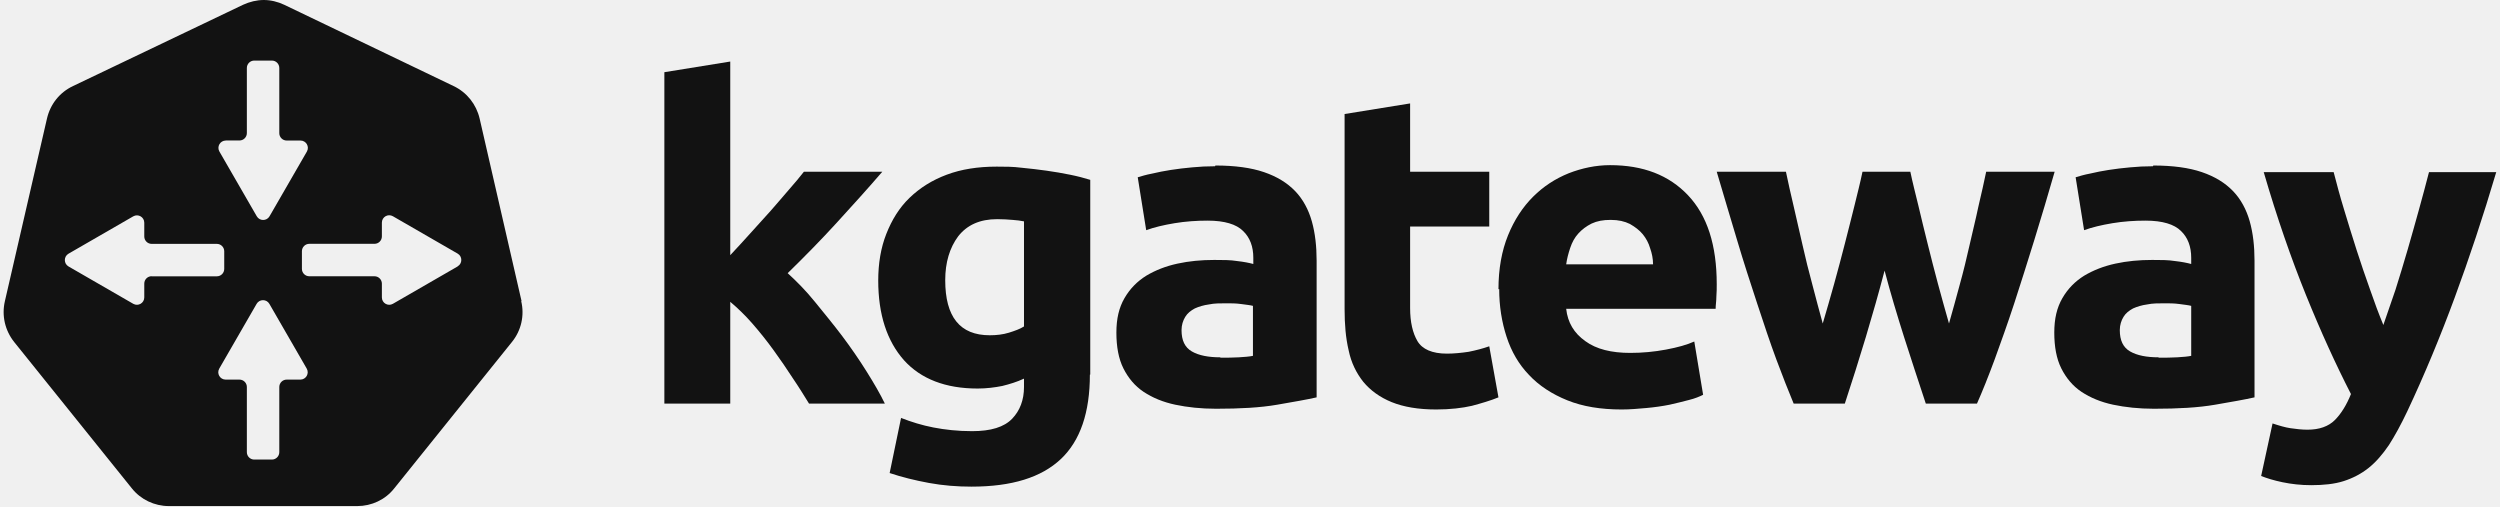
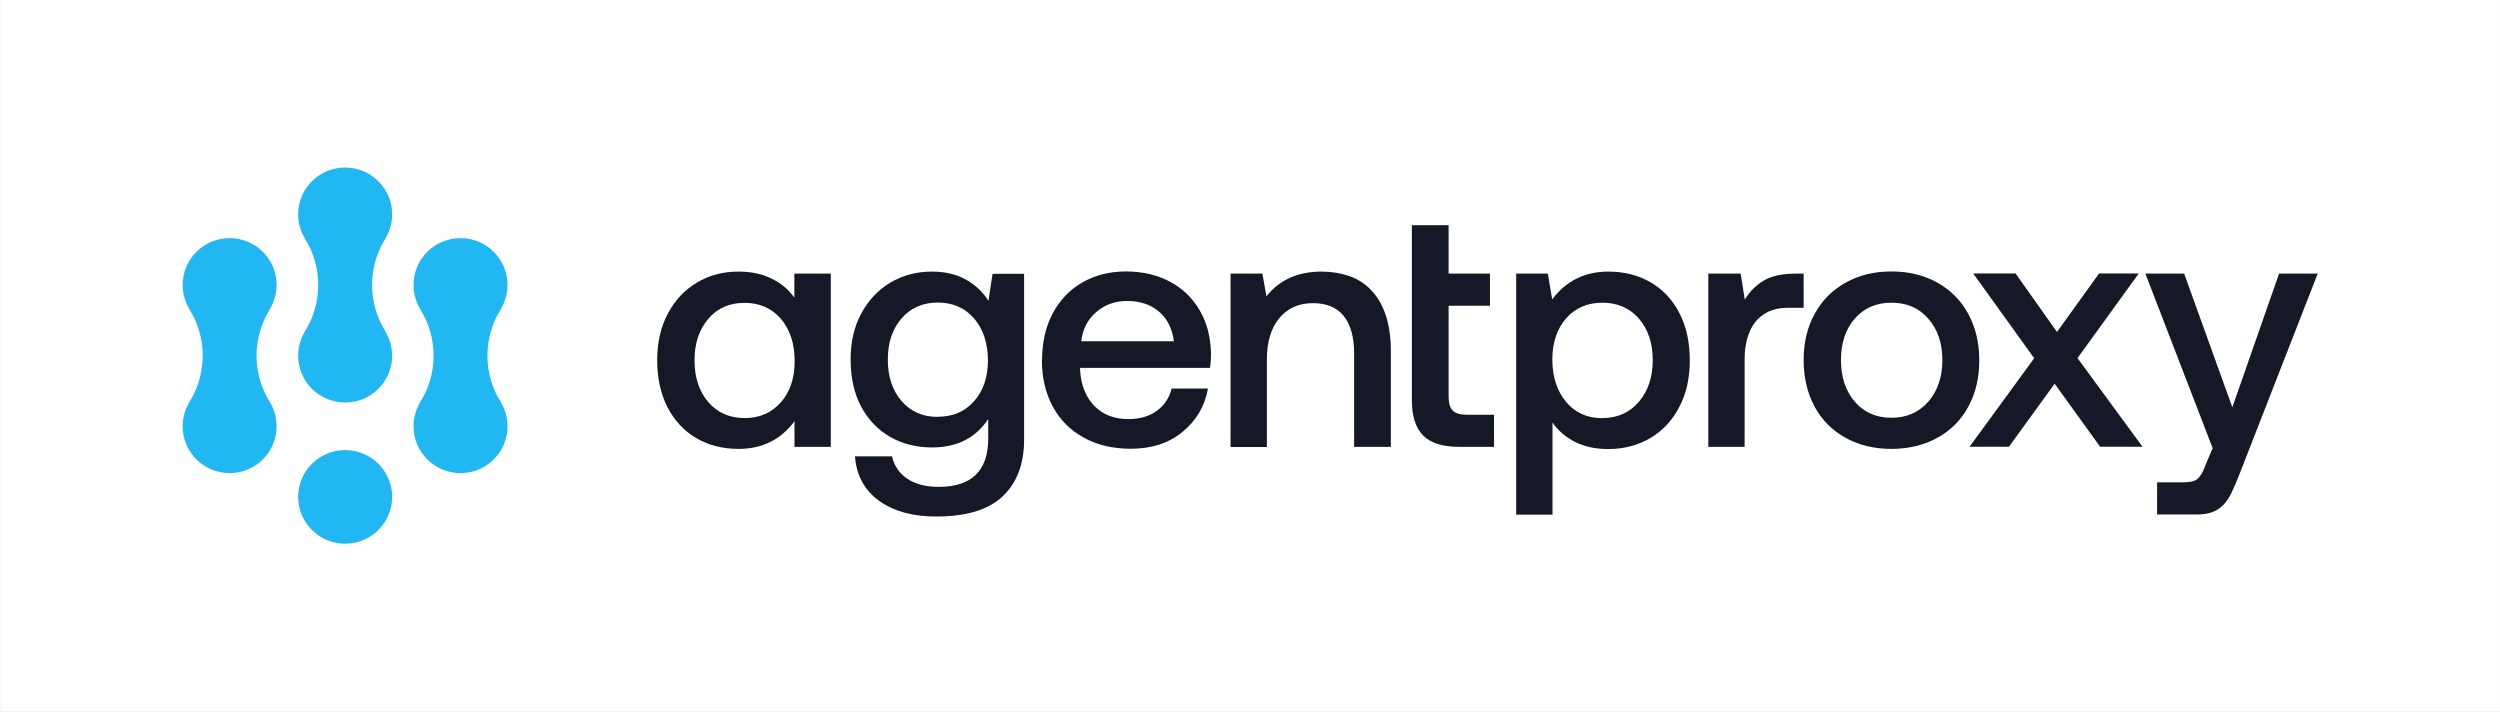
- <svg xmlns="http://www.w3.org/2000/svg" width="494" height="100" viewBox="0 0 494 100" fill="none">
-   <path d="M102.998 59.5H103.058L94.778 23.44C94.118 20.6 92.249 18.25 89.618 17L56.158 0.94C54.908 0.35 53.498 0 52.129 0C50.758 0 49.349 0.34 48.038 0.94L14.438 17C11.778 18.25 9.938 20.59 9.278 23.44L0.968 59.5C0.308 62.34 0.968 65.28 2.808 67.59L26.029 96.47C27.808 98.72 30.529 100 33.368 100H70.588C73.428 100 76.148 98.75 77.928 96.47L101.148 67.59C102.988 65.34 103.678 62.34 102.988 59.5H102.998ZM44.599 27.76H47.319C48.118 27.76 48.779 27.11 48.779 26.3V13.43C48.779 12.63 49.428 11.97 50.239 11.97H53.728C54.529 11.97 55.188 12.62 55.188 13.43V26.31C55.188 27.11 55.839 27.77 56.648 27.77H59.379C60.498 27.77 61.199 28.98 60.639 29.95L53.258 42.74C52.699 43.71 51.298 43.71 50.739 42.74L43.358 29.95C42.798 28.98 43.498 27.77 44.618 27.77L44.599 27.76ZM29.968 54.58C29.169 54.58 28.509 55.23 28.509 56.04V58.77C28.509 59.89 27.299 60.59 26.328 60.03L13.539 52.65C12.569 52.09 12.569 50.69 13.539 50.13L26.328 42.75C27.299 42.19 28.509 42.89 28.509 44.01V46.73C28.509 47.53 29.159 48.19 29.968 48.19H42.849C43.648 48.19 44.309 48.84 44.309 49.65V53.14C44.309 53.94 43.658 54.6 42.849 54.6H29.968V54.58ZM59.368 75.01H56.648C55.849 75.01 55.188 75.66 55.188 76.47V89.35C55.188 90.15 54.538 90.81 53.728 90.81H50.239C49.438 90.81 48.779 90.16 48.779 89.35V76.47C48.779 75.67 48.129 75.01 47.319 75.01H44.589C43.468 75.01 42.769 73.8 43.328 72.83L50.709 60.04C51.269 59.07 52.669 59.07 53.228 60.04L60.608 72.83C61.169 73.8 60.468 75.01 59.349 75.01H59.368ZM90.428 52.65L77.638 60.03C76.668 60.59 75.459 59.89 75.459 58.77V56.05C75.459 55.25 74.808 54.59 73.999 54.59H61.118C60.319 54.59 59.658 53.94 59.658 53.13V49.64C59.658 48.84 60.309 48.18 61.118 48.18H73.999C74.799 48.18 75.459 47.53 75.459 46.72V43.99C75.459 42.87 76.668 42.17 77.638 42.73L90.428 50.11C91.398 50.67 91.398 52.07 90.428 52.63V52.65Z" fill="#121212" />
-   <g clip-path="url(#clip0_14145_57)">
-     <path d="M144.299 50.421C145.608 49.042 146.917 47.59 148.299 46.065C149.681 44.54 150.99 43.088 152.3 41.636C153.609 40.184 154.773 38.732 155.936 37.425C157.1 36.118 158.046 34.957 158.846 33.94H174.338C171.283 37.498 168.228 40.838 165.319 44.032C162.41 47.227 159.137 50.566 155.645 53.978C157.391 55.576 159.209 57.391 161.028 59.641C162.846 61.892 164.664 64.07 166.41 66.393C168.156 68.717 169.756 71.04 171.211 73.363C172.665 75.686 173.902 77.792 174.847 79.752H159.864C158.918 78.227 157.9 76.558 156.664 74.743C155.5 72.927 154.191 71.04 152.881 69.225C151.572 67.41 150.118 65.595 148.663 63.925C147.208 62.255 145.681 60.803 144.299 59.641V79.752H131.279V14.265L144.299 12.16V50.421Z" fill="#121212" />
-     <path d="M215.361 74.016C215.361 81.495 213.47 87.085 209.615 90.715C205.76 94.345 199.942 96.16 191.941 96.16C189.177 96.16 186.34 95.942 183.576 95.434C180.813 94.926 178.194 94.272 175.794 93.474L178.049 82.584C180.085 83.382 182.194 84.035 184.449 84.471C186.704 84.907 189.25 85.197 192.086 85.197C195.796 85.197 198.414 84.398 200.014 82.729C201.542 81.132 202.342 79.026 202.342 76.485V74.815C200.96 75.469 199.505 75.904 198.051 76.267C196.596 76.558 194.923 76.775 193.177 76.775C186.849 76.775 181.976 74.888 178.63 71.185C175.285 67.41 173.539 62.182 173.539 55.431C173.539 52.091 174.048 48.969 175.139 46.21C176.23 43.451 177.685 41.055 179.722 39.095C181.758 37.135 184.158 35.61 187.068 34.521C189.977 33.432 193.25 32.924 196.96 32.924C198.56 32.924 200.16 32.924 201.833 33.142C203.506 33.287 205.106 33.505 206.779 33.723C208.379 33.94 209.979 34.231 211.434 34.521C212.888 34.812 214.27 35.175 215.434 35.538V74.016H215.361ZM186.777 55.358C186.777 62.618 189.686 66.248 195.578 66.248C196.887 66.248 198.196 66.103 199.36 65.74C200.524 65.377 201.542 65.014 202.342 64.506V43.742C201.687 43.596 200.96 43.524 200.087 43.451C199.214 43.379 198.196 43.306 197.032 43.306C193.614 43.306 191.068 44.468 189.322 46.718C187.65 48.969 186.777 51.873 186.777 55.358Z" fill="#121212" />
-     <path d="M240.163 32.706C244.018 32.706 247.219 33.142 249.764 34.013C252.31 34.884 254.347 36.118 255.947 37.788C257.474 39.386 258.565 41.418 259.22 43.742C259.874 46.065 260.165 48.679 260.165 51.51V78.518C258.274 78.953 255.728 79.389 252.383 79.97C249.037 80.551 245.036 80.769 240.309 80.769C237.327 80.769 234.635 80.478 232.235 79.97C229.835 79.462 227.726 78.59 225.98 77.429C224.234 76.267 222.925 74.67 221.98 72.782C221.034 70.895 220.598 68.499 220.598 65.74C220.598 62.981 221.107 60.803 222.198 58.915C223.289 57.028 224.744 55.576 226.489 54.487C228.308 53.398 230.344 52.599 232.672 52.091C234.999 51.583 237.399 51.365 239.945 51.365C241.618 51.365 243.145 51.365 244.455 51.583C245.764 51.728 246.855 51.946 247.655 52.163V50.929C247.655 48.751 247 46.936 245.618 45.629C244.309 44.322 241.982 43.596 238.636 43.596C236.454 43.596 234.272 43.742 232.09 44.105C229.908 44.468 228.089 44.903 226.489 45.484L224.816 35.029C225.544 34.812 226.489 34.521 227.653 34.303C228.817 34.013 230.053 33.795 231.362 33.578C232.672 33.36 234.126 33.215 235.581 33.069C237.036 32.924 238.563 32.851 240.091 32.851L240.163 32.706ZM241.182 70.677C242.491 70.677 243.655 70.677 244.818 70.604C245.982 70.532 246.928 70.459 247.582 70.314V60.44C247.073 60.295 246.273 60.222 245.255 60.077C244.236 59.932 243.218 59.932 242.345 59.932C241.109 59.932 239.945 59.932 238.927 60.15C237.836 60.295 236.89 60.585 236.09 60.948C235.29 61.384 234.635 61.892 234.199 62.618C233.763 63.344 233.472 64.215 233.472 65.232C233.472 67.265 234.126 68.644 235.508 69.443C236.89 70.241 238.781 70.604 241.109 70.604L241.182 70.677Z" fill="#121212" />
-     <path d="M265.619 22.542L278.639 20.436V33.94H294.277V44.758H278.639V60.876C278.639 63.635 279.148 65.812 280.093 67.41C281.039 69.007 283.003 69.878 285.912 69.878C287.294 69.878 288.749 69.733 290.203 69.515C291.658 69.225 293.04 68.862 294.277 68.426L296.095 78.518C294.495 79.171 292.749 79.679 290.858 80.188C288.967 80.623 286.567 80.914 283.803 80.914C280.239 80.914 277.329 80.405 275.002 79.462C272.674 78.518 270.783 77.138 269.401 75.469C268.019 73.726 267.001 71.693 266.492 69.225C265.91 66.756 265.692 64.07 265.692 61.093V22.542H265.619Z" fill="#121212" />
-     <path d="M296.096 57.173C296.096 53.107 296.75 49.55 297.987 46.501C299.223 43.451 300.896 40.91 302.933 38.877C304.969 36.844 307.297 35.32 309.988 34.231C312.606 33.214 315.37 32.634 318.134 32.634C324.68 32.634 329.772 34.594 333.554 38.587C337.336 42.58 339.227 48.388 339.227 56.157C339.227 56.883 339.227 57.754 339.155 58.625C339.155 59.496 339.009 60.295 339.009 61.021H309.479C309.77 63.707 311.006 65.812 313.261 67.41C315.443 69.007 318.425 69.733 322.135 69.733C324.535 69.733 326.862 69.515 329.19 69.08C331.517 68.644 333.336 68.136 334.79 67.482L336.536 78.01C335.809 78.373 334.936 78.736 333.772 79.026C332.608 79.316 331.299 79.679 329.917 79.97C328.463 80.26 326.935 80.478 325.335 80.623C323.735 80.768 322.062 80.914 320.462 80.914C316.316 80.914 312.752 80.333 309.697 79.099C306.642 77.864 304.097 76.195 302.133 74.089C300.096 71.984 298.641 69.443 297.696 66.538C296.75 63.635 296.241 60.513 296.241 57.1L296.096 57.173ZM326.644 52.236C326.644 51.147 326.426 50.058 326.062 49.042C325.771 48.025 325.262 47.081 324.608 46.283C323.953 45.484 323.08 44.831 322.062 44.25C321.044 43.742 319.807 43.451 318.28 43.451C316.752 43.451 315.589 43.669 314.498 44.177C313.479 44.685 312.606 45.339 311.879 46.138C311.152 46.936 310.643 47.88 310.279 48.969C309.915 50.058 309.624 51.147 309.479 52.236H326.644Z" fill="#121212" />
-     <path d="M372.394 53.47C371.23 57.899 369.993 62.255 368.684 66.611C367.375 70.967 365.993 75.323 364.538 79.752H354.428C353.41 77.284 352.246 74.379 351.01 71.04C349.773 67.7 348.537 63.998 347.227 60.004C345.918 56.011 344.536 51.8 343.227 47.372C341.918 42.943 340.536 38.442 339.227 33.94H352.901C353.337 36.046 353.846 38.297 354.428 40.765C355.01 43.233 355.592 45.775 356.174 48.388C356.756 51.002 357.41 53.615 358.138 56.302C358.792 58.915 359.52 61.456 360.174 63.925C360.901 61.384 361.702 58.77 362.429 56.084C363.156 53.398 363.884 50.784 364.538 48.17C365.193 45.557 365.847 43.088 366.429 40.692C367.011 38.297 367.593 36.046 368.029 33.94H377.485C377.921 36.046 378.503 38.297 379.085 40.692C379.667 43.088 380.249 45.629 380.903 48.17C381.558 50.784 382.213 53.398 382.94 56.084C383.667 58.77 384.395 61.384 385.122 63.925C385.849 61.456 386.504 58.915 387.231 56.302C387.959 53.688 388.613 51.002 389.195 48.388C389.777 45.775 390.432 43.233 390.941 40.765C391.523 38.297 392.032 36.046 392.468 33.94H405.997C404.688 38.442 403.378 42.943 401.997 47.372C400.615 51.8 399.305 56.011 397.996 60.004C396.687 63.998 395.378 67.627 394.141 71.04C392.905 74.379 391.741 77.284 390.65 79.752H380.54C379.085 75.323 377.63 70.967 376.248 66.611C374.867 62.255 373.557 57.899 372.394 53.47Z" fill="#121212" />
-     <path d="M425.491 32.706C429.346 32.706 432.547 33.142 435.092 34.013C437.638 34.884 439.675 36.118 441.275 37.788C442.802 39.386 443.893 41.418 444.548 43.742C445.202 46.065 445.493 48.679 445.493 51.51V78.518C443.602 78.953 441.057 79.389 437.711 79.97C434.365 80.551 430.365 80.769 425.637 80.769C422.655 80.769 419.964 80.478 417.563 79.97C415.163 79.462 413.054 78.59 411.308 77.429C409.563 76.267 408.253 74.67 407.308 72.782C406.362 70.895 405.926 68.499 405.926 65.74C405.926 62.981 406.435 60.803 407.526 58.915C408.617 57.028 410.072 55.576 411.817 54.487C413.636 53.398 415.672 52.599 418 52.091C420.327 51.583 422.727 51.365 425.273 51.365C426.946 51.365 428.474 51.365 429.783 51.583C431.092 51.728 432.183 51.946 432.983 52.163V50.929C432.983 48.751 432.328 46.936 430.946 45.629C429.637 44.322 427.31 43.596 423.964 43.596C421.782 43.596 419.6 43.742 417.418 44.105C415.236 44.468 413.417 44.903 411.817 45.484L410.144 35.029C410.872 34.812 411.817 34.521 412.981 34.303C414.145 34.013 415.381 33.795 416.691 33.578C418 33.36 419.454 33.215 420.909 33.069C422.364 32.924 423.891 32.851 425.419 32.851L425.491 32.706ZM426.582 70.677C427.892 70.677 429.055 70.677 430.219 70.604C431.383 70.532 432.328 70.459 432.983 70.314V60.44C432.474 60.295 431.674 60.222 430.656 60.077C429.637 59.932 428.619 59.932 427.746 59.932C426.51 59.932 425.346 59.932 424.328 60.15C423.237 60.295 422.291 60.585 421.491 60.948C420.691 61.384 420.036 61.892 419.6 62.618C419.163 63.344 418.873 64.215 418.873 65.232C418.873 67.265 419.527 68.644 420.909 69.443C422.291 70.241 424.182 70.604 426.51 70.604L426.582 70.677Z" fill="#121212" />
-     <path d="M493.28 33.94C490.662 42.798 487.898 51.074 485.061 58.77C482.224 66.466 479.097 74.016 475.678 81.277C474.442 83.89 473.205 86.141 472.042 87.956C470.805 89.771 469.496 91.296 468.041 92.457C466.587 93.619 464.914 94.49 463.095 95.071C461.277 95.652 459.095 95.87 456.695 95.87C454.658 95.87 452.767 95.652 451.021 95.289C449.276 94.926 447.894 94.49 446.803 94.055L449.057 83.672C450.367 84.108 451.603 84.471 452.621 84.616C453.64 84.761 454.804 84.907 455.967 84.907C458.295 84.907 460.113 84.253 461.35 83.019C462.586 81.785 463.677 80.042 464.55 77.864C461.568 72.056 458.586 65.522 455.676 58.335C452.767 51.147 449.93 43.016 447.312 34.013H461.131C461.713 36.264 462.368 38.732 463.168 41.346C463.968 43.959 464.768 46.646 465.641 49.332C466.514 52.018 467.387 54.632 468.332 57.245C469.205 59.787 470.078 62.11 470.951 64.215C471.678 62.11 472.478 59.787 473.351 57.245C474.151 54.705 474.951 52.091 475.751 49.332C476.551 46.573 477.279 43.959 478.006 41.346C478.733 38.732 479.388 36.264 479.97 34.013H493.426L493.28 33.94Z" fill="#121212" />
-   </g>
-   <defs>
-     <clipPath id="clip0_14145_57">
-       <rect width="362" height="84" fill="#121212" transform="translate(131.279 12.16)" />
-     </clipPath>
-   </defs>
+ <svg xmlns="http://www.w3.org/2000/svg" width="3740" height="1064" viewBox="0 0 3740 1064" fill="none">
+   <rect width="3739" height="1064" transform="translate(0.757812)" fill="white" />
+   <path d="M516.332 390.683C555.156 390.683 586.629 359.333 586.629 320.66C586.629 281.988 555.156 250.638 516.332 250.638C477.508 250.638 446.035 281.988 446.035 320.66C446.035 359.333 477.508 390.683 516.332 390.683Z" fill="#20B7F3" />
+   <path d="M516.332 602.12C555.156 602.12 586.629 570.77 586.629 532.098C586.629 493.425 555.156 462.075 516.332 462.075C477.508 462.075 446.035 493.425 446.035 532.098C446.035 570.77 477.508 602.12 516.332 602.12Z" fill="#20B7F3" />
+   <path d="M556.581 426.282C556.581 401.051 563.847 377.384 576.218 357.237L516.328 320.466L456.438 357.237C468.808 377.384 476.074 400.855 476.074 426.282C476.074 451.709 468.808 475.181 456.438 495.327L516.328 532.099L576.218 495.327C563.847 475.181 556.581 451.709 556.581 426.282Z" fill="#20B7F3" />
+   <path d="M688.926 496.303C727.75 496.303 759.223 464.953 759.223 426.281C759.223 387.608 727.75 356.258 688.926 356.258C650.102 356.258 618.629 387.608 618.629 426.281C618.629 464.953 650.102 496.303 688.926 496.303Z" fill="#20B7F3" />
+   <path d="M688.926 707.741C727.75 707.741 759.223 676.39 759.223 637.718C759.223 599.045 727.75 567.695 688.926 567.695C650.102 567.695 618.629 599.045 618.629 637.718C618.629 676.39 650.102 707.741 688.926 707.741Z" fill="#20B7F3" />
+   <path d="M729.175 532.098C729.175 506.866 736.441 483.199 748.811 463.053L688.921 426.281L629.031 463.053C641.402 483.199 648.667 506.67 648.667 532.098C648.667 557.525 641.402 580.996 629.031 601.142L688.921 637.914L748.811 601.142C736.441 580.996 729.175 557.525 729.175 532.098Z" fill="#20B7F3" />
+   <path d="M343.531 496.303C382.356 496.303 413.829 464.953 413.829 426.281C413.829 387.608 382.356 356.258 343.531 356.258C304.707 356.258 273.234 387.608 273.234 426.281C273.234 464.953 304.707 496.303 343.531 496.303Z" fill="#20B7F3" />
+   <path d="M343.531 707.739C382.356 707.739 413.829 676.389 413.829 637.717C413.829 599.044 382.356 567.694 343.531 567.694C304.707 567.694 273.234 599.044 273.234 637.717C273.234 676.389 304.707 707.739 343.531 707.739Z" fill="#20B7F3" />
+   <path d="M383.781 532.096C383.781 506.865 391.046 483.198 403.417 463.052L343.527 426.28L283.637 463.052C296.007 483.198 303.273 506.669 303.273 532.096C303.273 557.524 296.007 580.995 283.637 601.141L343.527 637.913L403.417 601.141C391.046 580.995 383.781 557.524 383.781 532.096Z" fill="#20B7F3" />
+   <path d="M516.332 813.362C555.156 813.362 586.629 782.012 586.629 743.34C586.629 704.667 555.156 673.317 516.332 673.317C477.508 673.317 446.035 704.667 446.035 743.34C446.035 782.012 477.508 813.362 516.332 813.362Z" fill="#20B7F3" />
+   <path d="M1532.06 409.339V657.835C1532.06 694.174 1521.24 722.461 1499.81 742.698C1478.38 762.935 1445.05 772.726 1400.24 772.726C1365.4 772.726 1337.04 764.893 1315.18 749.226C1293.32 733.559 1281.2 711.364 1279.04 682.641H1334.45C1337.91 697.22 1345.48 708.318 1357.6 716.369C1369.73 724.42 1385.31 728.337 1404.36 728.337C1453.71 728.337 1478.38 704.183 1478.38 655.877V626.936C1459.55 655.224 1431.63 669.368 1394.4 669.368C1370.81 669.368 1350.03 664.145 1331.42 653.483C1313.02 642.821 1298.52 627.589 1288.13 608.005C1277.74 588.422 1272.54 564.921 1272.54 537.939C1272.54 510.957 1277.74 488.98 1288.34 469.178C1298.95 449.377 1313.45 433.928 1331.85 422.83C1350.25 411.95 1371.02 406.293 1394.18 406.293C1413.66 406.293 1430.33 410.21 1444.61 418.043C1458.68 425.877 1470.16 436.539 1478.81 450.03L1484.87 409.557H1532.27L1532.06 409.339ZM1403.06 623.455C1425.57 623.455 1443.75 615.621 1457.38 599.954C1471.24 584.287 1477.95 563.833 1477.95 539.027C1477.95 514.221 1471.02 492.461 1457.38 476.577C1443.75 460.692 1425.57 452.641 1403.06 452.641C1380.55 452.641 1362.37 460.474 1348.73 476.359C1334.88 492.244 1328.17 512.698 1328.17 538.157C1328.17 563.616 1335.09 584.07 1348.73 599.954C1362.37 615.839 1380.55 623.672 1403.06 623.672V623.455Z" fill="#151927" />
+   <path d="M1558.89 539.244C1558.89 512.697 1564.08 489.196 1574.69 469.177C1585.29 449.158 1600.01 433.492 1619.06 422.612C1638.11 411.732 1659.75 406.074 1684.21 406.074C1708.67 406.074 1730.96 411.079 1750.01 421.306C1769.05 431.316 1783.99 445.677 1794.81 464.39C1805.63 482.886 1811.26 504.646 1811.69 529.669C1811.69 536.415 1811.26 543.378 1810.18 550.341H1615.81V553.388C1617.11 576.018 1624.25 593.861 1637.02 607.134C1649.79 620.19 1666.68 626.935 1687.89 626.935C1704.77 626.935 1718.84 623.019 1730.09 614.968C1741.35 606.916 1749.14 595.819 1752.82 581.24H1807.15C1802.39 607.569 1789.83 629.111 1769.05 646.084C1748.49 663.056 1722.74 671.325 1691.78 671.325C1664.95 671.325 1641.57 665.885 1621.44 654.788C1601.31 643.69 1585.94 628.459 1575.12 608.44C1564.3 588.638 1558.67 565.355 1558.67 539.026L1558.89 539.244ZM1756.07 510.521C1753.69 491.59 1746.33 476.793 1733.77 466.131C1721.22 455.469 1705.42 450.246 1686.16 450.246C1668.41 450.246 1653.04 455.686 1640.05 466.784C1627.07 477.881 1619.71 492.243 1617.54 510.521H1756.07Z" fill="#151927" />
+   <path d="M1841.12 409.339H1888.52L1894.58 443.284C1914.06 418.696 1941.55 406.293 1977.05 406.293C1992.2 406.293 2006.05 408.686 2018.82 413.038C2031.59 417.608 2042.63 424.789 2051.72 434.58C2061.03 444.372 2068.17 456.775 2073.15 471.79C2078.13 486.804 2080.72 504.864 2080.72 525.754V668.497H2025.75V528.8C2025.75 504.212 2020.55 485.498 2010.16 472.66C1999.78 459.822 1984.41 453.511 1964.28 453.511C1942.85 453.511 1925.97 461.127 1913.63 476.141C1901.29 491.156 1895.23 511.827 1895.23 538.157V668.715H1840.91V409.339H1841.12Z" fill="#151927" />
+   <path d="M2112.13 409.338V336.878H2167.11V409.338H2229.01V457.427H2167.11V592.555C2167.11 602.782 2169.06 609.745 2173.17 614.097C2177.28 618.232 2183.99 620.408 2193.73 620.408H2235.07V668.497H2182.69C2158.24 668.497 2140.27 662.839 2129.02 651.524C2117.76 640.209 2112.13 622.366 2112.13 598.213V457.427" fill="#151927" />
+   <path d="M2406.07 406.293C2429.66 406.293 2450.44 411.515 2469.05 422.177C2487.45 432.84 2501.95 448.071 2512.34 468.308C2522.73 488.327 2527.92 511.827 2527.92 539.027C2527.92 566.227 2522.73 588.639 2512.34 608.658C2501.95 628.677 2487.45 644.344 2469.05 655.224C2450.65 666.104 2429.66 671.761 2406.07 671.761C2387.02 671.761 2370.35 668.28 2356.28 661.099C2342.21 653.918 2330.96 644.344 2322.52 632.159V769.898H2268.19V409.339H2315.59L2322.09 447.854C2342.86 420.219 2371 406.293 2406.07 406.293ZM2397.19 625.413C2419.7 625.413 2437.88 617.362 2451.73 601.042C2465.59 584.723 2472.51 564.051 2472.51 538.809C2472.51 513.568 2465.59 492.461 2451.73 476.577C2437.88 460.692 2419.48 452.859 2397.19 452.859C2374.9 452.859 2356.5 460.692 2342.86 476.359C2329.23 492.026 2322.3 512.48 2322.3 537.939C2322.3 563.398 2329.23 584.94 2342.86 601.26C2356.5 617.58 2374.68 625.631 2397.19 625.631V625.413Z" fill="#151927" />
+   <path d="M2555.83 409.34H2604.1L2610.16 448.29C2617.52 436.104 2627.04 426.53 2638.51 419.784C2650.2 412.821 2666 409.34 2686.13 409.34H2698.25V460.475H2674.01C2662.97 460.475 2653.45 462.433 2645.22 466.35C2637.22 470.267 2630.51 475.707 2625.31 482.452C2620.12 489.415 2616.22 497.684 2613.62 507.258C2611.03 516.833 2609.94 527.277 2609.94 538.375V668.498H2555.62V409.34H2555.83Z" fill="#151927" />
+   <path d="M2829.62 671.543C2803.86 671.543 2780.92 666.103 2761.01 655.005C2741.09 643.908 2725.51 628.459 2714.69 608.44C2703.87 588.421 2698.24 565.138 2698.24 538.809C2698.24 512.479 2703.65 489.849 2714.69 469.613C2725.51 449.594 2741.09 433.927 2761.01 422.829C2780.92 411.732 2803.86 406.074 2829.62 406.074C2855.38 406.074 2878.32 411.732 2898.23 422.829C2918.14 433.927 2933.73 449.594 2944.55 469.613C2955.37 489.632 2961 512.697 2961 538.809C2961 564.92 2955.59 588.421 2944.55 608.44C2933.73 628.459 2918.14 644.126 2898.23 655.005C2878.32 665.885 2855.38 671.543 2829.62 671.543ZM2829.62 624.977C2852.35 624.977 2870.74 616.926 2884.81 600.824C2898.66 584.722 2905.81 564.05 2905.81 538.809C2905.81 513.567 2898.88 492.896 2884.81 476.793C2870.74 460.691 2852.56 452.858 2829.62 452.858C2806.68 452.858 2788.49 460.909 2774.64 476.793C2760.79 492.678 2754.08 513.567 2754.08 538.809C2754.08 564.05 2761.01 584.722 2774.64 600.824C2788.49 616.926 2806.68 624.977 2829.62 624.977Z" fill="#151927" />
+   <path d="M3043.04 535.761L2951.91 409.12H3015.33L3077.24 496.594L3140.22 409.12H3199.53L3107.97 535.761L3205.15 668.278H3141.74L3073.77 574.058L3005.38 668.278H2946.5L3043.25 535.761H3043.04Z" fill="#151927" />
+   <path d="M3267.5 409.34L3339.58 609.312L3409.49 409.34H3467.28L3350.4 708.971C3346.07 720.069 3341.96 729.643 3338.28 737.259C3334.6 744.875 3330.27 751.185 3325.51 755.972C3320.53 760.759 3315.12 764.241 3308.84 766.417C3302.57 768.593 3294.77 769.681 3285.47 769.681H3227.03V721.592H3265.34C3270.32 721.592 3274.65 721.156 3278.11 720.504C3281.57 719.851 3284.6 718.545 3286.98 716.805C3289.36 714.846 3291.53 712.235 3293.48 708.971C3295.42 705.707 3297.59 701.138 3299.54 695.262L3310.14 670.456L3209.5 409.34H3267.29H3267.5Z" fill="#151927" />
+   <path d="M1188.35 409.339V445.243C1179.69 433.057 1168.22 423.483 1154.15 416.737C1140.08 409.774 1123.63 406.293 1104.8 406.293C1081.64 406.293 1060.86 411.733 1042.47 422.83C1024.07 433.71 1009.57 449.377 998.96 469.396C988.355 489.415 983.16 512.698 983.16 539.027C983.16 565.356 988.355 589.51 998.744 609.529C1009.13 629.547 1023.63 644.997 1042.03 655.659C1060.43 666.321 1081.43 671.544 1105.02 671.544C1140.3 671.544 1168.22 657.617 1188.56 630.2V668.497H1242.89V409.339H1188.56H1188.35ZM1168.22 601.695C1154.37 617.58 1136.4 625.413 1113.89 625.413C1091.38 625.413 1073.2 617.362 1059.56 601.477C1045.93 585.593 1039 564.704 1039 539.027C1039 513.351 1045.93 493.114 1059.56 477.012C1073.2 460.91 1091.38 453.076 1113.89 453.076C1136.4 453.076 1154.58 461.127 1168.22 477.012C1181.85 492.896 1188.78 514.003 1188.78 540.115C1188.78 566.227 1181.85 586.028 1168.22 601.913V601.695Z" fill="#151927" />
</svg>
